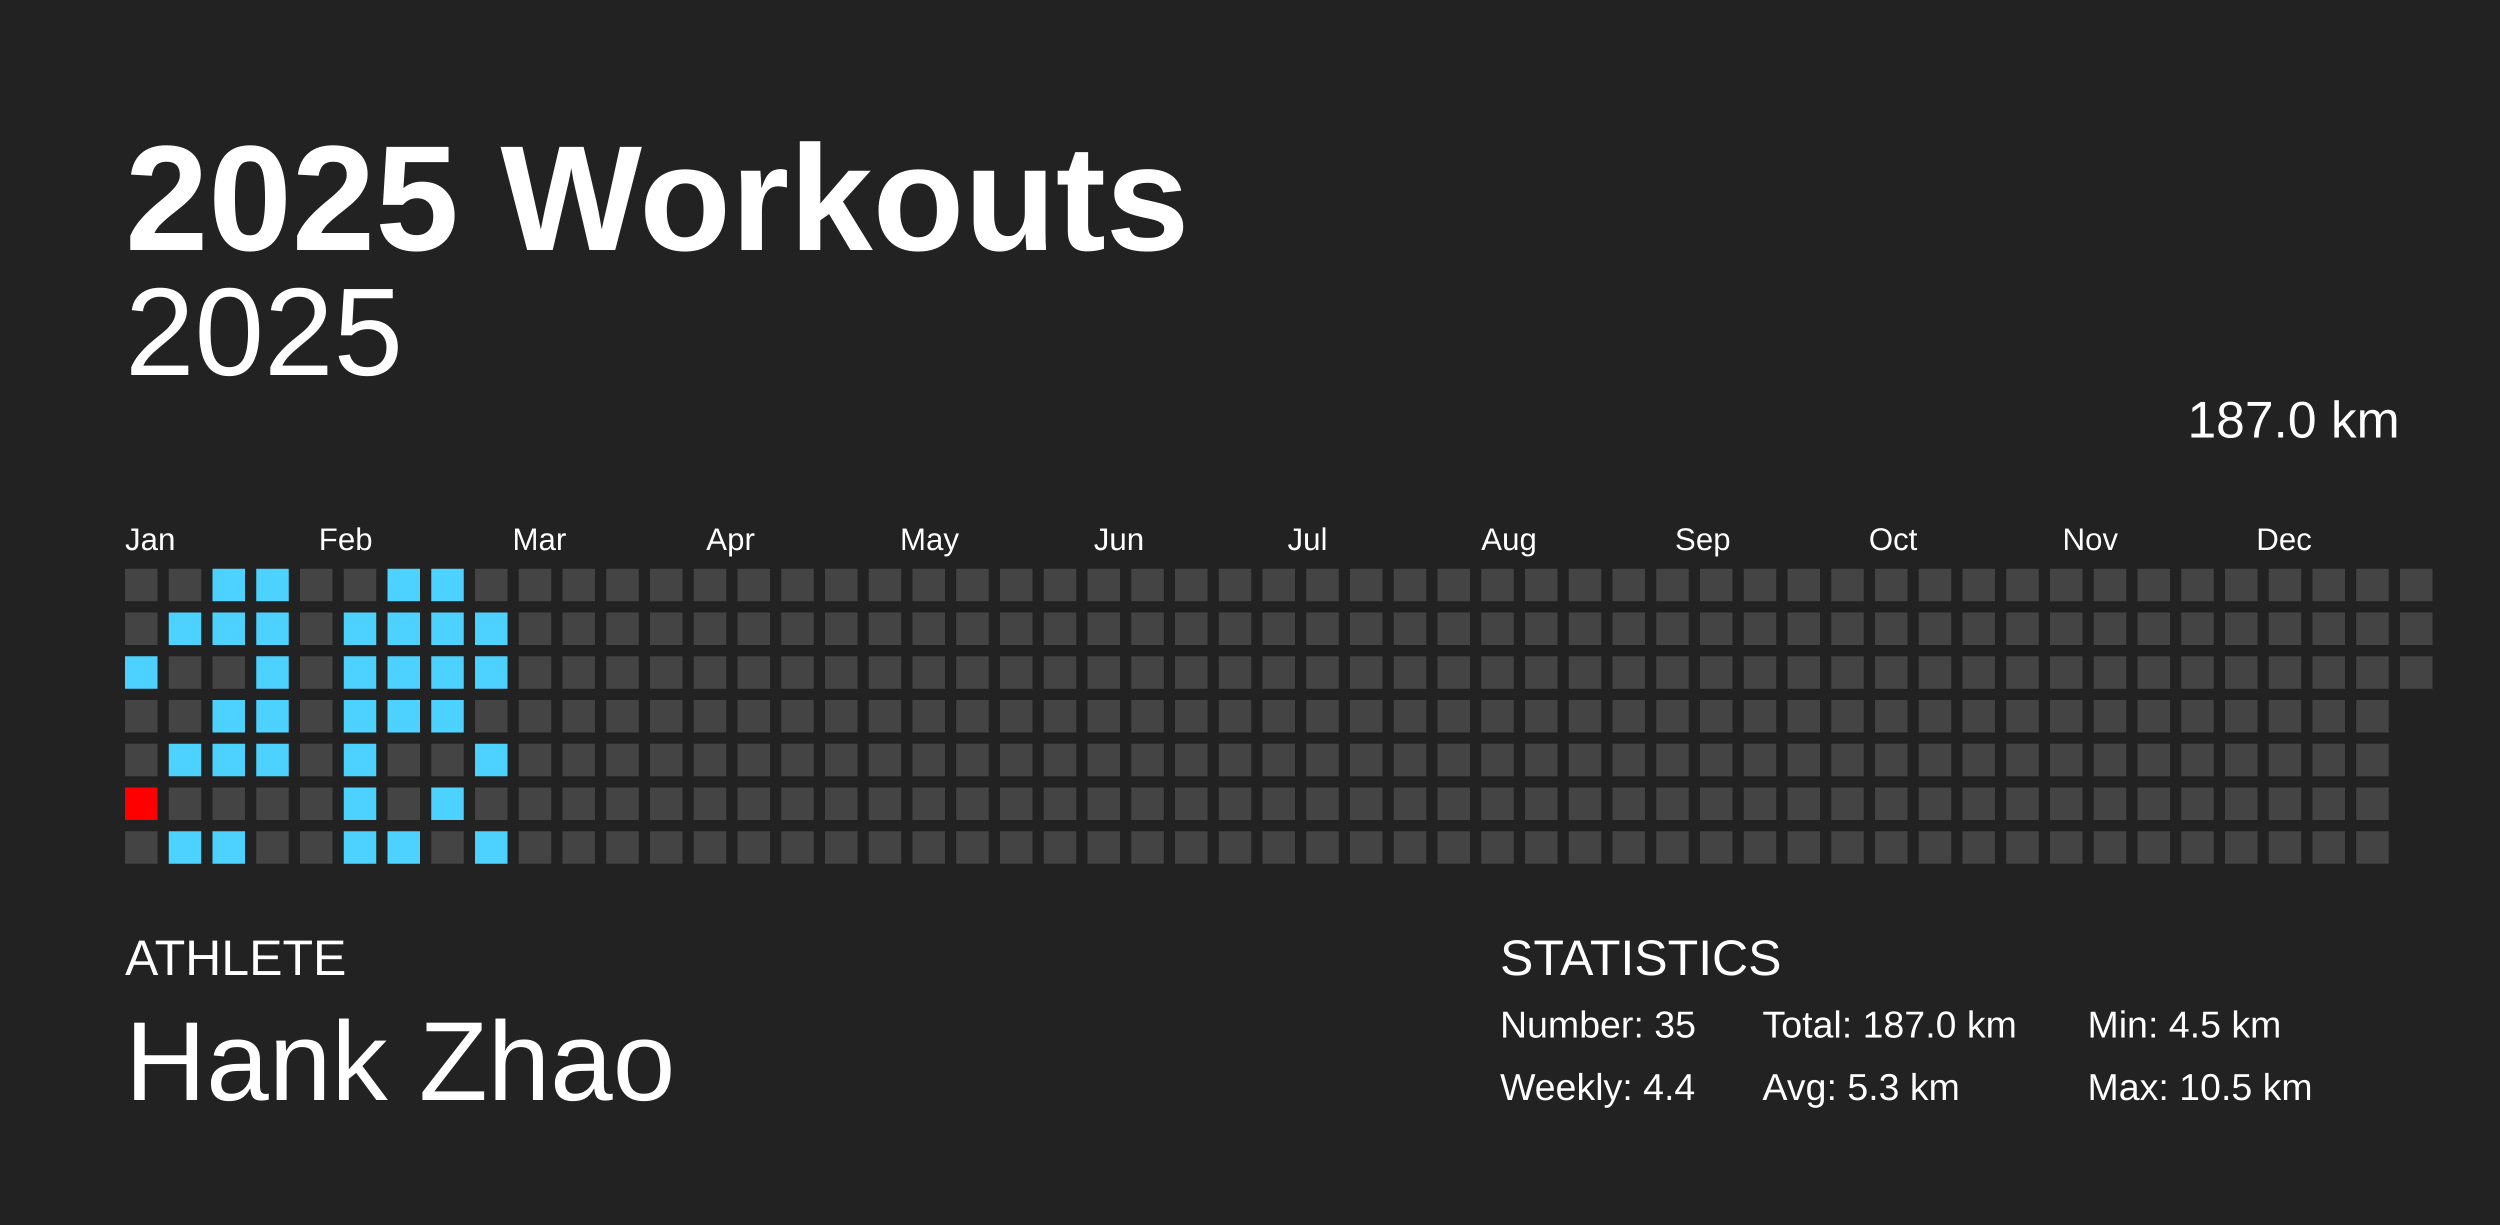
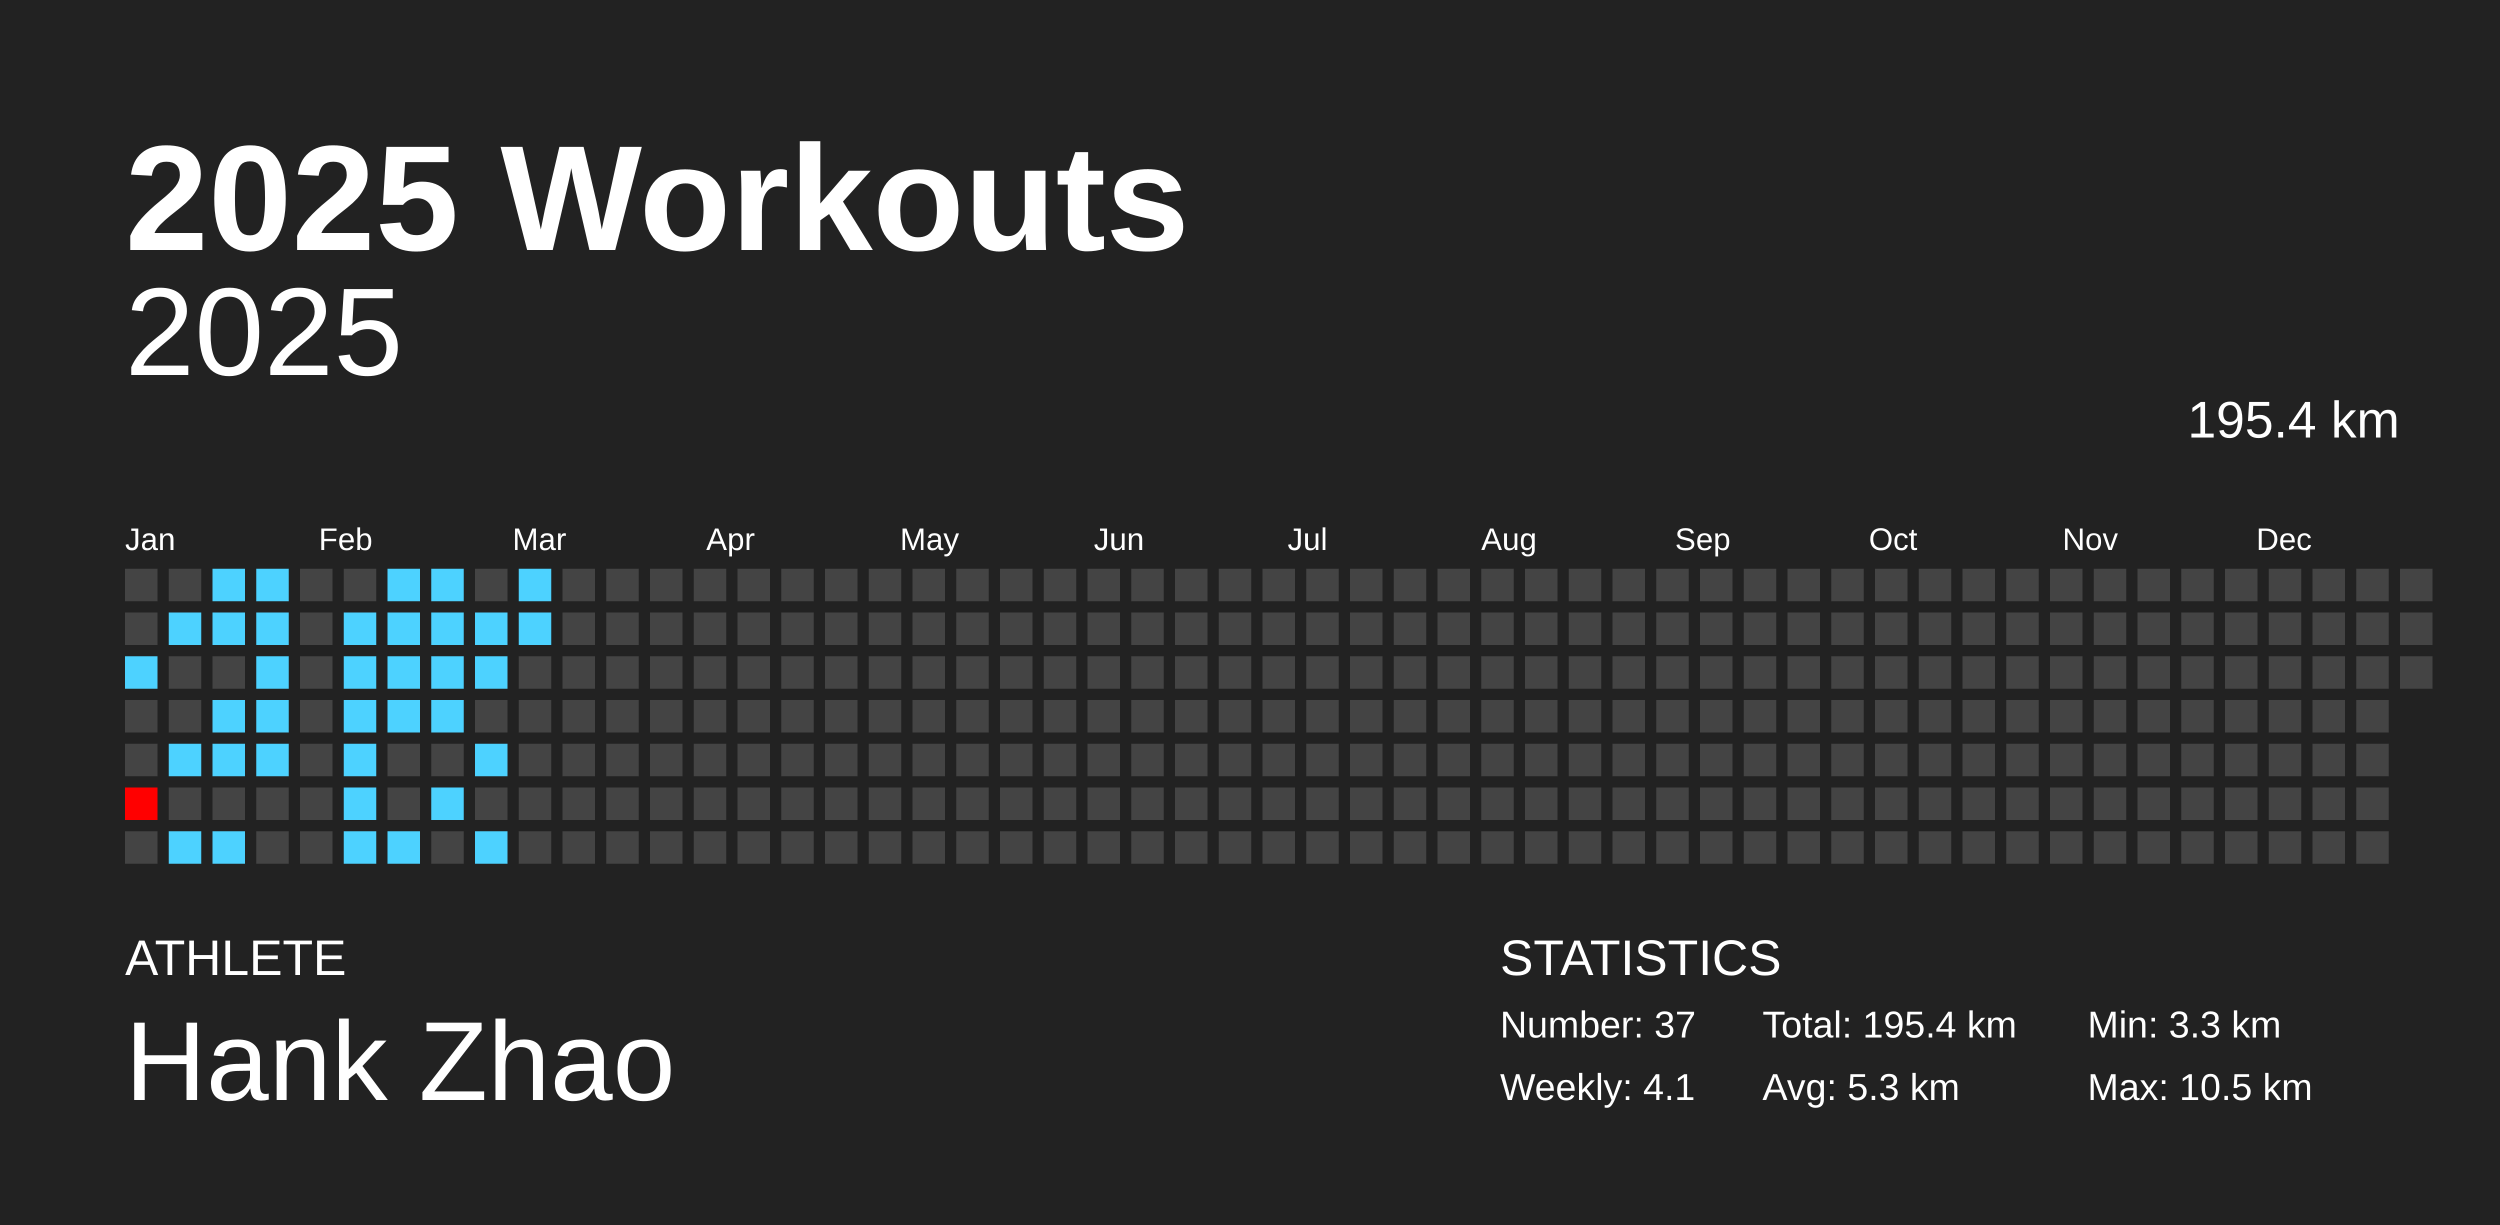
<svg xmlns="http://www.w3.org/2000/svg" baseProfile="full" height="98mm" version="1.1" viewBox="0,0,200,98" width="200mm">
  <defs />
  <rect fill="#222222" height="98" width="200" x="0" y="0" />
  <text fill="#FFFFFF" style="font-size:12px; font-family:Arial; font-weight:bold;" x="10" y="20">2025 Workouts</text>
  <text fill="#FFFFFF" style="font-size:4px; font-family:Arial" x="10" y="78">ATHLETE</text>
  <text fill="#FFFFFF" style="font-size:9px; font-family:Arial" x="10" y="88">Hank Zhao</text>
  <text fill="#FFFFFF" style="font-size:4px; font-family:Arial" x="120" y="78">STATISTICS</text>
-   <text fill="#FFFFFF" style="font-size:3px; font-family:Arial" x="120" y="83">Number: 35</text>
-   <text fill="#FFFFFF" style="font-size:3px; font-family:Arial" x="120" y="88">Weekly: 4.4</text>
-   <text fill="#FFFFFF" style="font-size:3px; font-family:Arial" x="141" y="83">Total: 187.0 km</text>
+   <text fill="#FFFFFF" style="font-size:3px; font-family:Arial" x="120" y="83">Number: 37</text>
+   <text fill="#FFFFFF" style="font-size:3px; font-family:Arial" x="120" y="88">Weekly: 4.1</text>
+   <text fill="#FFFFFF" style="font-size:3px; font-family:Arial" x="141" y="83">Total: 195.4 km</text>
  <text fill="#FFFFFF" style="font-size:3px; font-family:Arial" x="141" y="88">Avg: 5.3 km</text>
-   <text fill="#FFFFFF" style="font-size:3px; font-family:Arial" x="167" y="83">Min: 4.5 km</text>
+   <text fill="#FFFFFF" style="font-size:3px; font-family:Arial" x="167" y="83">Min: 3.3 km</text>
  <text fill="#FFFFFF" style="font-size:3px; font-family:Arial" x="167" y="88">Max: 10.5 km</text>
  <text alignment-baseline="hanging" fill="#FFFFFF" style="font-size:10.0px; font-family:Arial;" x="10" y="30">2025</text>
-   <text alignment-baseline="hanging" fill="#FFFFFF" style="font-size:4.125px; font-family:Arial;" x="175" y="35">187.0 km</text>
+   <text alignment-baseline="hanging" fill="#FFFFFF" style="font-size:4.125px; font-family:Arial;" x="175" y="35">195.4 km</text>
  <text fill="#FFFFFF" style="font-size:2.5px; font-family:Arial" x="10.0" y="44">Jan</text>
  <text fill="#FFFFFF" style="font-size:2.5px; font-family:Arial" x="25.5" y="44">Feb</text>
  <text fill="#FFFFFF" style="font-size:2.5px; font-family:Arial" x="41.0" y="44">Mar</text>
  <text fill="#FFFFFF" style="font-size:2.5px; font-family:Arial" x="56.5" y="44">Apr</text>
  <text fill="#FFFFFF" style="font-size:2.5px; font-family:Arial" x="72.0" y="44">May</text>
  <text fill="#FFFFFF" style="font-size:2.5px; font-family:Arial" x="87.5" y="44">Jun</text>
  <text fill="#FFFFFF" style="font-size:2.5px; font-family:Arial" x="103.0" y="44">Jul</text>
  <text fill="#FFFFFF" style="font-size:2.5px; font-family:Arial" x="118.5" y="44">Aug</text>
  <text fill="#FFFFFF" style="font-size:2.5px; font-family:Arial" x="134.0" y="44">Sep</text>
  <text fill="#FFFFFF" style="font-size:2.5px; font-family:Arial" x="149.5" y="44">Oct</text>
  <text fill="#FFFFFF" style="font-size:2.5px; font-family:Arial" x="165.0" y="44">Nov</text>
  <text fill="#FFFFFF" style="font-size:2.5px; font-family:Arial" x="180.5" y="44">Dec</text>
  <rect fill="#444444" height="2.6" width="2.6" x="10.0" y="45.5" />
  <rect fill="#444444" height="2.6" width="2.6" x="10.0" y="49.0" />
  <rect fill="#4dd2ff" height="2.6" width="2.6" x="10.0" y="52.5" />
  <rect fill="#444444" height="2.6" width="2.6" x="10.0" y="56.0" />
  <rect fill="#444444" height="2.6" width="2.6" x="10.0" y="59.5" />
  <rect fill="#ff0000" height="2.6" width="2.6" x="10.0" y="63.0" />
  <rect fill="#444444" height="2.6" width="2.6" x="10.0" y="66.5" />
  <rect fill="#444444" height="2.6" width="2.6" x="13.5" y="45.5" />
  <rect fill="#4dd2ff" height="2.6" width="2.6" x="13.5" y="49.0" />
  <rect fill="#444444" height="2.6" width="2.6" x="13.5" y="52.5" />
  <rect fill="#444444" height="2.6" width="2.6" x="13.5" y="56.0" />
  <rect fill="#4dd2ff" height="2.6" width="2.6" x="13.5" y="59.5" />
  <rect fill="#444444" height="2.6" width="2.6" x="13.5" y="63.0" />
  <rect fill="#4dd2ff" height="2.6" width="2.6" x="13.5" y="66.5" />
  <rect fill="#4dd2ff" height="2.6" width="2.6" x="17.0" y="45.5" />
  <rect fill="#4dd2ff" height="2.6" width="2.6" x="17.0" y="49.0" />
  <rect fill="#444444" height="2.6" width="2.6" x="17.0" y="52.5" />
  <rect fill="#4dd2ff" height="2.6" width="2.6" x="17.0" y="56.0" />
  <rect fill="#4dd2ff" height="2.6" width="2.6" x="17.0" y="59.5" />
  <rect fill="#444444" height="2.6" width="2.6" x="17.0" y="63.0" />
  <rect fill="#4dd2ff" height="2.6" width="2.6" x="17.0" y="66.5" />
  <rect fill="#4dd2ff" height="2.6" width="2.6" x="20.5" y="45.5" />
  <rect fill="#4dd2ff" height="2.6" width="2.6" x="20.5" y="49.0" />
  <rect fill="#4dd2ff" height="2.6" width="2.6" x="20.5" y="52.5" />
  <rect fill="#4dd2ff" height="2.6" width="2.6" x="20.5" y="56.0" />
  <rect fill="#4dd2ff" height="2.6" width="2.6" x="20.5" y="59.5" />
  <rect fill="#444444" height="2.6" width="2.6" x="20.5" y="63.0" />
  <rect fill="#444444" height="2.6" width="2.6" x="20.5" y="66.5" />
  <rect fill="#444444" height="2.6" width="2.6" x="24.0" y="45.5" />
  <rect fill="#444444" height="2.6" width="2.6" x="24.0" y="49.0" />
  <rect fill="#444444" height="2.6" width="2.6" x="24.0" y="52.5" />
  <rect fill="#444444" height="2.6" width="2.6" x="24.0" y="56.0" />
  <rect fill="#444444" height="2.6" width="2.6" x="24.0" y="59.5" />
  <rect fill="#444444" height="2.6" width="2.6" x="24.0" y="63.0" />
  <rect fill="#444444" height="2.6" width="2.6" x="24.0" y="66.5" />
  <rect fill="#444444" height="2.6" width="2.6" x="27.5" y="45.5" />
  <rect fill="#4dd2ff" height="2.6" width="2.6" x="27.5" y="49.0" />
  <rect fill="#4dd2ff" height="2.6" width="2.6" x="27.5" y="52.5" />
  <rect fill="#4dd2ff" height="2.6" width="2.6" x="27.5" y="56.0" />
  <rect fill="#4dd2ff" height="2.6" width="2.6" x="27.5" y="59.5" />
  <rect fill="#4dd2ff" height="2.6" width="2.6" x="27.5" y="63.0" />
  <rect fill="#4dd2ff" height="2.6" width="2.6" x="27.5" y="66.5" />
  <rect fill="#4dd2ff" height="2.6" width="2.6" x="31.0" y="45.5" />
  <rect fill="#4dd2ff" height="2.6" width="2.6" x="31.0" y="49.0" />
  <rect fill="#4dd2ff" height="2.6" width="2.6" x="31.0" y="52.5" />
  <rect fill="#4dd2ff" height="2.6" width="2.6" x="31.0" y="56.0" />
  <rect fill="#444444" height="2.6" width="2.6" x="31.0" y="59.5" />
  <rect fill="#444444" height="2.6" width="2.6" x="31.0" y="63.0" />
  <rect fill="#4dd2ff" height="2.6" width="2.6" x="31.0" y="66.5" />
  <rect fill="#4dd2ff" height="2.6" width="2.6" x="34.5" y="45.5" />
  <rect fill="#4dd2ff" height="2.6" width="2.6" x="34.5" y="49.0" />
  <rect fill="#4dd2ff" height="2.6" width="2.6" x="34.5" y="52.5" />
  <rect fill="#4dd2ff" height="2.6" width="2.6" x="34.5" y="56.0" />
  <rect fill="#444444" height="2.6" width="2.6" x="34.5" y="59.5" />
  <rect fill="#4dd2ff" height="2.6" width="2.6" x="34.5" y="63.0" />
  <rect fill="#444444" height="2.6" width="2.6" x="34.5" y="66.5" />
  <rect fill="#444444" height="2.6" width="2.6" x="38.0" y="45.5" />
  <rect fill="#4dd2ff" height="2.6" width="2.6" x="38.0" y="49.0" />
  <rect fill="#4dd2ff" height="2.6" width="2.6" x="38.0" y="52.5" />
  <rect fill="#444444" height="2.6" width="2.6" x="38.0" y="56.0" />
  <rect fill="#4dd2ff" height="2.6" width="2.6" x="38.0" y="59.5" />
  <rect fill="#444444" height="2.6" width="2.6" x="38.0" y="63.0" />
  <rect fill="#4dd2ff" height="2.6" width="2.6" x="38.0" y="66.5" />
-   <rect fill="#444444" height="2.6" width="2.6" x="41.5" y="45.5" />
-   <rect fill="#444444" height="2.6" width="2.6" x="41.5" y="49.0" />
+   <rect fill="#4dd2ff" height="2.6" width="2.6" x="41.5" y="45.5" />
+   <rect fill="#4dd2ff" height="2.6" width="2.6" x="41.5" y="49.0" />
  <rect fill="#444444" height="2.6" width="2.6" x="41.5" y="52.5" />
  <rect fill="#444444" height="2.6" width="2.6" x="41.5" y="56.0" />
  <rect fill="#444444" height="2.6" width="2.6" x="41.5" y="59.5" />
  <rect fill="#444444" height="2.6" width="2.6" x="41.5" y="63.0" />
  <rect fill="#444444" height="2.6" width="2.6" x="41.5" y="66.5" />
  <rect fill="#444444" height="2.6" width="2.6" x="45.0" y="45.5" />
  <rect fill="#444444" height="2.6" width="2.6" x="45.0" y="49.0" />
  <rect fill="#444444" height="2.6" width="2.6" x="45.0" y="52.5" />
  <rect fill="#444444" height="2.6" width="2.6" x="45.0" y="56.0" />
  <rect fill="#444444" height="2.6" width="2.6" x="45.0" y="59.5" />
  <rect fill="#444444" height="2.6" width="2.6" x="45.0" y="63.0" />
  <rect fill="#444444" height="2.6" width="2.6" x="45.0" y="66.5" />
  <rect fill="#444444" height="2.6" width="2.6" x="48.5" y="45.5" />
  <rect fill="#444444" height="2.6" width="2.6" x="48.5" y="49.0" />
  <rect fill="#444444" height="2.6" width="2.6" x="48.5" y="52.5" />
  <rect fill="#444444" height="2.6" width="2.6" x="48.5" y="56.0" />
  <rect fill="#444444" height="2.6" width="2.6" x="48.5" y="59.5" />
  <rect fill="#444444" height="2.6" width="2.6" x="48.5" y="63.0" />
  <rect fill="#444444" height="2.6" width="2.6" x="48.5" y="66.5" />
  <rect fill="#444444" height="2.6" width="2.6" x="52.0" y="45.5" />
  <rect fill="#444444" height="2.6" width="2.6" x="52.0" y="49.0" />
  <rect fill="#444444" height="2.6" width="2.6" x="52.0" y="52.5" />
  <rect fill="#444444" height="2.6" width="2.6" x="52.0" y="56.0" />
  <rect fill="#444444" height="2.6" width="2.6" x="52.0" y="59.5" />
  <rect fill="#444444" height="2.6" width="2.6" x="52.0" y="63.0" />
  <rect fill="#444444" height="2.6" width="2.6" x="52.0" y="66.5" />
  <rect fill="#444444" height="2.6" width="2.6" x="55.5" y="45.5" />
  <rect fill="#444444" height="2.6" width="2.6" x="55.5" y="49.0" />
  <rect fill="#444444" height="2.6" width="2.6" x="55.5" y="52.5" />
  <rect fill="#444444" height="2.6" width="2.6" x="55.5" y="56.0" />
  <rect fill="#444444" height="2.6" width="2.6" x="55.5" y="59.5" />
  <rect fill="#444444" height="2.6" width="2.6" x="55.5" y="63.0" />
  <rect fill="#444444" height="2.6" width="2.6" x="55.5" y="66.5" />
  <rect fill="#444444" height="2.6" width="2.6" x="59.0" y="45.5" />
  <rect fill="#444444" height="2.6" width="2.6" x="59.0" y="49.0" />
  <rect fill="#444444" height="2.6" width="2.6" x="59.0" y="52.5" />
  <rect fill="#444444" height="2.6" width="2.6" x="59.0" y="56.0" />
  <rect fill="#444444" height="2.6" width="2.6" x="59.0" y="59.5" />
  <rect fill="#444444" height="2.6" width="2.6" x="59.0" y="63.0" />
  <rect fill="#444444" height="2.6" width="2.6" x="59.0" y="66.5" />
  <rect fill="#444444" height="2.6" width="2.6" x="62.5" y="45.5" />
  <rect fill="#444444" height="2.6" width="2.6" x="62.5" y="49.0" />
  <rect fill="#444444" height="2.6" width="2.6" x="62.5" y="52.5" />
  <rect fill="#444444" height="2.6" width="2.6" x="62.5" y="56.0" />
  <rect fill="#444444" height="2.6" width="2.6" x="62.5" y="59.5" />
  <rect fill="#444444" height="2.6" width="2.6" x="62.5" y="63.0" />
  <rect fill="#444444" height="2.6" width="2.6" x="62.5" y="66.5" />
  <rect fill="#444444" height="2.6" width="2.6" x="66.0" y="45.5" />
  <rect fill="#444444" height="2.6" width="2.6" x="66.0" y="49.0" />
  <rect fill="#444444" height="2.6" width="2.6" x="66.0" y="52.5" />
  <rect fill="#444444" height="2.6" width="2.6" x="66.0" y="56.0" />
  <rect fill="#444444" height="2.6" width="2.6" x="66.0" y="59.5" />
  <rect fill="#444444" height="2.6" width="2.6" x="66.0" y="63.0" />
  <rect fill="#444444" height="2.6" width="2.6" x="66.0" y="66.5" />
  <rect fill="#444444" height="2.6" width="2.6" x="69.5" y="45.5" />
  <rect fill="#444444" height="2.6" width="2.6" x="69.5" y="49.0" />
  <rect fill="#444444" height="2.6" width="2.6" x="69.5" y="52.5" />
  <rect fill="#444444" height="2.6" width="2.6" x="69.5" y="56.0" />
  <rect fill="#444444" height="2.6" width="2.6" x="69.5" y="59.5" />
  <rect fill="#444444" height="2.6" width="2.6" x="69.5" y="63.0" />
  <rect fill="#444444" height="2.6" width="2.6" x="69.5" y="66.5" />
  <rect fill="#444444" height="2.6" width="2.6" x="73.0" y="45.5" />
  <rect fill="#444444" height="2.6" width="2.6" x="73.0" y="49.0" />
  <rect fill="#444444" height="2.6" width="2.6" x="73.0" y="52.5" />
  <rect fill="#444444" height="2.6" width="2.6" x="73.0" y="56.0" />
  <rect fill="#444444" height="2.6" width="2.6" x="73.0" y="59.5" />
  <rect fill="#444444" height="2.6" width="2.6" x="73.0" y="63.0" />
  <rect fill="#444444" height="2.6" width="2.6" x="73.0" y="66.5" />
  <rect fill="#444444" height="2.6" width="2.6" x="76.5" y="45.5" />
  <rect fill="#444444" height="2.6" width="2.6" x="76.5" y="49.0" />
  <rect fill="#444444" height="2.6" width="2.6" x="76.5" y="52.5" />
  <rect fill="#444444" height="2.6" width="2.6" x="76.5" y="56.0" />
  <rect fill="#444444" height="2.6" width="2.6" x="76.5" y="59.5" />
  <rect fill="#444444" height="2.6" width="2.6" x="76.5" y="63.0" />
  <rect fill="#444444" height="2.6" width="2.6" x="76.5" y="66.5" />
  <rect fill="#444444" height="2.6" width="2.6" x="80.0" y="45.5" />
  <rect fill="#444444" height="2.6" width="2.6" x="80.0" y="49.0" />
  <rect fill="#444444" height="2.6" width="2.6" x="80.0" y="52.5" />
  <rect fill="#444444" height="2.6" width="2.6" x="80.0" y="56.0" />
  <rect fill="#444444" height="2.6" width="2.6" x="80.0" y="59.5" />
  <rect fill="#444444" height="2.6" width="2.6" x="80.0" y="63.0" />
  <rect fill="#444444" height="2.6" width="2.6" x="80.0" y="66.5" />
  <rect fill="#444444" height="2.6" width="2.6" x="83.5" y="45.5" />
  <rect fill="#444444" height="2.6" width="2.6" x="83.5" y="49.0" />
  <rect fill="#444444" height="2.6" width="2.6" x="83.5" y="52.5" />
  <rect fill="#444444" height="2.6" width="2.6" x="83.5" y="56.0" />
  <rect fill="#444444" height="2.6" width="2.6" x="83.5" y="59.5" />
  <rect fill="#444444" height="2.6" width="2.6" x="83.5" y="63.0" />
  <rect fill="#444444" height="2.6" width="2.6" x="83.5" y="66.5" />
  <rect fill="#444444" height="2.6" width="2.6" x="87.0" y="45.5" />
  <rect fill="#444444" height="2.6" width="2.6" x="87.0" y="49.0" />
  <rect fill="#444444" height="2.6" width="2.6" x="87.0" y="52.5" />
  <rect fill="#444444" height="2.6" width="2.6" x="87.0" y="56.0" />
  <rect fill="#444444" height="2.6" width="2.6" x="87.0" y="59.5" />
  <rect fill="#444444" height="2.6" width="2.6" x="87.0" y="63.0" />
  <rect fill="#444444" height="2.6" width="2.6" x="87.0" y="66.5" />
  <rect fill="#444444" height="2.6" width="2.6" x="90.5" y="45.5" />
  <rect fill="#444444" height="2.6" width="2.6" x="90.5" y="49.0" />
  <rect fill="#444444" height="2.6" width="2.6" x="90.5" y="52.5" />
  <rect fill="#444444" height="2.6" width="2.6" x="90.5" y="56.0" />
  <rect fill="#444444" height="2.6" width="2.6" x="90.5" y="59.5" />
  <rect fill="#444444" height="2.6" width="2.6" x="90.5" y="63.0" />
  <rect fill="#444444" height="2.6" width="2.6" x="90.5" y="66.5" />
  <rect fill="#444444" height="2.6" width="2.6" x="94.0" y="45.5" />
  <rect fill="#444444" height="2.6" width="2.6" x="94.0" y="49.0" />
  <rect fill="#444444" height="2.6" width="2.6" x="94.0" y="52.5" />
  <rect fill="#444444" height="2.6" width="2.6" x="94.0" y="56.0" />
  <rect fill="#444444" height="2.6" width="2.6" x="94.0" y="59.5" />
  <rect fill="#444444" height="2.6" width="2.6" x="94.0" y="63.0" />
  <rect fill="#444444" height="2.6" width="2.6" x="94.0" y="66.5" />
  <rect fill="#444444" height="2.6" width="2.6" x="97.5" y="45.5" />
  <rect fill="#444444" height="2.6" width="2.6" x="97.5" y="49.0" />
  <rect fill="#444444" height="2.6" width="2.6" x="97.5" y="52.5" />
  <rect fill="#444444" height="2.6" width="2.6" x="97.5" y="56.0" />
  <rect fill="#444444" height="2.6" width="2.6" x="97.5" y="59.5" />
  <rect fill="#444444" height="2.6" width="2.6" x="97.5" y="63.0" />
  <rect fill="#444444" height="2.6" width="2.6" x="97.5" y="66.5" />
  <rect fill="#444444" height="2.6" width="2.6" x="101.0" y="45.5" />
  <rect fill="#444444" height="2.6" width="2.6" x="101.0" y="49.0" />
  <rect fill="#444444" height="2.6" width="2.6" x="101.0" y="52.5" />
  <rect fill="#444444" height="2.6" width="2.6" x="101.0" y="56.0" />
  <rect fill="#444444" height="2.6" width="2.6" x="101.0" y="59.5" />
  <rect fill="#444444" height="2.6" width="2.6" x="101.0" y="63.0" />
  <rect fill="#444444" height="2.6" width="2.6" x="101.0" y="66.5" />
  <rect fill="#444444" height="2.6" width="2.6" x="104.5" y="45.5" />
  <rect fill="#444444" height="2.6" width="2.6" x="104.5" y="49.0" />
  <rect fill="#444444" height="2.6" width="2.6" x="104.5" y="52.5" />
  <rect fill="#444444" height="2.6" width="2.6" x="104.5" y="56.0" />
  <rect fill="#444444" height="2.6" width="2.6" x="104.5" y="59.5" />
  <rect fill="#444444" height="2.6" width="2.6" x="104.5" y="63.0" />
  <rect fill="#444444" height="2.6" width="2.6" x="104.5" y="66.5" />
  <rect fill="#444444" height="2.6" width="2.6" x="108.0" y="45.5" />
  <rect fill="#444444" height="2.6" width="2.6" x="108.0" y="49.0" />
  <rect fill="#444444" height="2.6" width="2.6" x="108.0" y="52.5" />
  <rect fill="#444444" height="2.6" width="2.6" x="108.0" y="56.0" />
  <rect fill="#444444" height="2.6" width="2.6" x="108.0" y="59.5" />
  <rect fill="#444444" height="2.6" width="2.6" x="108.0" y="63.0" />
  <rect fill="#444444" height="2.6" width="2.6" x="108.0" y="66.5" />
  <rect fill="#444444" height="2.6" width="2.6" x="111.5" y="45.5" />
  <rect fill="#444444" height="2.6" width="2.6" x="111.5" y="49.0" />
  <rect fill="#444444" height="2.6" width="2.6" x="111.5" y="52.5" />
  <rect fill="#444444" height="2.6" width="2.6" x="111.5" y="56.0" />
  <rect fill="#444444" height="2.6" width="2.6" x="111.5" y="59.5" />
  <rect fill="#444444" height="2.6" width="2.6" x="111.5" y="63.0" />
  <rect fill="#444444" height="2.6" width="2.6" x="111.5" y="66.5" />
  <rect fill="#444444" height="2.6" width="2.6" x="115.0" y="45.5" />
  <rect fill="#444444" height="2.6" width="2.6" x="115.0" y="49.0" />
  <rect fill="#444444" height="2.6" width="2.6" x="115.0" y="52.5" />
  <rect fill="#444444" height="2.6" width="2.6" x="115.0" y="56.0" />
  <rect fill="#444444" height="2.6" width="2.6" x="115.0" y="59.5" />
  <rect fill="#444444" height="2.6" width="2.6" x="115.0" y="63.0" />
  <rect fill="#444444" height="2.6" width="2.6" x="115.0" y="66.5" />
  <rect fill="#444444" height="2.6" width="2.6" x="118.5" y="45.5" />
  <rect fill="#444444" height="2.6" width="2.6" x="118.5" y="49.0" />
  <rect fill="#444444" height="2.6" width="2.6" x="118.5" y="52.5" />
  <rect fill="#444444" height="2.6" width="2.6" x="118.5" y="56.0" />
  <rect fill="#444444" height="2.6" width="2.6" x="118.5" y="59.5" />
  <rect fill="#444444" height="2.6" width="2.6" x="118.5" y="63.0" />
  <rect fill="#444444" height="2.6" width="2.6" x="118.5" y="66.5" />
  <rect fill="#444444" height="2.6" width="2.6" x="122.0" y="45.5" />
  <rect fill="#444444" height="2.6" width="2.6" x="122.0" y="49.0" />
  <rect fill="#444444" height="2.6" width="2.6" x="122.0" y="52.5" />
  <rect fill="#444444" height="2.6" width="2.6" x="122.0" y="56.0" />
  <rect fill="#444444" height="2.6" width="2.6" x="122.0" y="59.5" />
  <rect fill="#444444" height="2.6" width="2.6" x="122.0" y="63.0" />
  <rect fill="#444444" height="2.6" width="2.6" x="122.0" y="66.5" />
  <rect fill="#444444" height="2.6" width="2.6" x="125.5" y="45.5" />
  <rect fill="#444444" height="2.6" width="2.6" x="125.5" y="49.0" />
  <rect fill="#444444" height="2.6" width="2.6" x="125.5" y="52.5" />
  <rect fill="#444444" height="2.6" width="2.6" x="125.5" y="56.0" />
  <rect fill="#444444" height="2.6" width="2.6" x="125.5" y="59.5" />
  <rect fill="#444444" height="2.6" width="2.6" x="125.5" y="63.0" />
  <rect fill="#444444" height="2.6" width="2.6" x="125.5" y="66.5" />
  <rect fill="#444444" height="2.6" width="2.6" x="129.0" y="45.5" />
  <rect fill="#444444" height="2.6" width="2.6" x="129.0" y="49.0" />
  <rect fill="#444444" height="2.6" width="2.6" x="129.0" y="52.5" />
  <rect fill="#444444" height="2.6" width="2.6" x="129.0" y="56.0" />
  <rect fill="#444444" height="2.6" width="2.6" x="129.0" y="59.5" />
  <rect fill="#444444" height="2.6" width="2.6" x="129.0" y="63.0" />
  <rect fill="#444444" height="2.6" width="2.6" x="129.0" y="66.5" />
  <rect fill="#444444" height="2.6" width="2.6" x="132.5" y="45.5" />
  <rect fill="#444444" height="2.6" width="2.6" x="132.5" y="49.0" />
  <rect fill="#444444" height="2.6" width="2.6" x="132.5" y="52.5" />
  <rect fill="#444444" height="2.6" width="2.6" x="132.5" y="56.0" />
  <rect fill="#444444" height="2.6" width="2.6" x="132.5" y="59.5" />
  <rect fill="#444444" height="2.6" width="2.6" x="132.5" y="63.0" />
  <rect fill="#444444" height="2.6" width="2.6" x="132.5" y="66.5" />
  <rect fill="#444444" height="2.6" width="2.6" x="136.0" y="45.5" />
  <rect fill="#444444" height="2.6" width="2.6" x="136.0" y="49.0" />
  <rect fill="#444444" height="2.6" width="2.6" x="136.0" y="52.5" />
  <rect fill="#444444" height="2.6" width="2.6" x="136.0" y="56.0" />
  <rect fill="#444444" height="2.6" width="2.6" x="136.0" y="59.5" />
  <rect fill="#444444" height="2.6" width="2.6" x="136.0" y="63.0" />
  <rect fill="#444444" height="2.6" width="2.6" x="136.0" y="66.5" />
  <rect fill="#444444" height="2.6" width="2.6" x="139.5" y="45.5" />
  <rect fill="#444444" height="2.6" width="2.6" x="139.5" y="49.0" />
  <rect fill="#444444" height="2.6" width="2.6" x="139.5" y="52.5" />
  <rect fill="#444444" height="2.6" width="2.6" x="139.5" y="56.0" />
  <rect fill="#444444" height="2.6" width="2.6" x="139.5" y="59.5" />
  <rect fill="#444444" height="2.6" width="2.6" x="139.5" y="63.0" />
  <rect fill="#444444" height="2.6" width="2.6" x="139.5" y="66.5" />
  <rect fill="#444444" height="2.6" width="2.6" x="143.0" y="45.5" />
  <rect fill="#444444" height="2.6" width="2.6" x="143.0" y="49.0" />
  <rect fill="#444444" height="2.6" width="2.6" x="143.0" y="52.5" />
  <rect fill="#444444" height="2.6" width="2.6" x="143.0" y="56.0" />
  <rect fill="#444444" height="2.6" width="2.6" x="143.0" y="59.5" />
  <rect fill="#444444" height="2.6" width="2.6" x="143.0" y="63.0" />
  <rect fill="#444444" height="2.6" width="2.6" x="143.0" y="66.5" />
  <rect fill="#444444" height="2.6" width="2.6" x="146.5" y="45.5" />
  <rect fill="#444444" height="2.6" width="2.6" x="146.5" y="49.0" />
  <rect fill="#444444" height="2.6" width="2.6" x="146.5" y="52.5" />
  <rect fill="#444444" height="2.6" width="2.6" x="146.5" y="56.0" />
  <rect fill="#444444" height="2.6" width="2.6" x="146.5" y="59.5" />
  <rect fill="#444444" height="2.6" width="2.6" x="146.5" y="63.0" />
  <rect fill="#444444" height="2.6" width="2.6" x="146.5" y="66.5" />
  <rect fill="#444444" height="2.6" width="2.6" x="150.0" y="45.5" />
  <rect fill="#444444" height="2.6" width="2.6" x="150.0" y="49.0" />
  <rect fill="#444444" height="2.6" width="2.6" x="150.0" y="52.5" />
  <rect fill="#444444" height="2.6" width="2.6" x="150.0" y="56.0" />
  <rect fill="#444444" height="2.6" width="2.6" x="150.0" y="59.5" />
  <rect fill="#444444" height="2.6" width="2.6" x="150.0" y="63.0" />
  <rect fill="#444444" height="2.6" width="2.6" x="150.0" y="66.5" />
  <rect fill="#444444" height="2.6" width="2.6" x="153.5" y="45.5" />
  <rect fill="#444444" height="2.6" width="2.6" x="153.5" y="49.0" />
  <rect fill="#444444" height="2.6" width="2.6" x="153.5" y="52.5" />
  <rect fill="#444444" height="2.6" width="2.6" x="153.5" y="56.0" />
  <rect fill="#444444" height="2.6" width="2.6" x="153.5" y="59.5" />
  <rect fill="#444444" height="2.6" width="2.6" x="153.5" y="63.0" />
  <rect fill="#444444" height="2.6" width="2.6" x="153.5" y="66.5" />
  <rect fill="#444444" height="2.6" width="2.6" x="157.0" y="45.5" />
  <rect fill="#444444" height="2.6" width="2.6" x="157.0" y="49.0" />
  <rect fill="#444444" height="2.6" width="2.6" x="157.0" y="52.5" />
  <rect fill="#444444" height="2.6" width="2.6" x="157.0" y="56.0" />
  <rect fill="#444444" height="2.6" width="2.6" x="157.0" y="59.5" />
  <rect fill="#444444" height="2.6" width="2.6" x="157.0" y="63.0" />
  <rect fill="#444444" height="2.6" width="2.6" x="157.0" y="66.5" />
  <rect fill="#444444" height="2.6" width="2.6" x="160.5" y="45.5" />
  <rect fill="#444444" height="2.6" width="2.6" x="160.5" y="49.0" />
  <rect fill="#444444" height="2.6" width="2.6" x="160.5" y="52.5" />
  <rect fill="#444444" height="2.6" width="2.6" x="160.5" y="56.0" />
  <rect fill="#444444" height="2.6" width="2.6" x="160.5" y="59.5" />
  <rect fill="#444444" height="2.6" width="2.6" x="160.5" y="63.0" />
  <rect fill="#444444" height="2.6" width="2.6" x="160.5" y="66.5" />
  <rect fill="#444444" height="2.6" width="2.6" x="164.0" y="45.5" />
  <rect fill="#444444" height="2.6" width="2.6" x="164.0" y="49.0" />
  <rect fill="#444444" height="2.6" width="2.6" x="164.0" y="52.5" />
  <rect fill="#444444" height="2.6" width="2.6" x="164.0" y="56.0" />
  <rect fill="#444444" height="2.6" width="2.6" x="164.0" y="59.5" />
  <rect fill="#444444" height="2.6" width="2.6" x="164.0" y="63.0" />
  <rect fill="#444444" height="2.6" width="2.6" x="164.0" y="66.5" />
  <rect fill="#444444" height="2.6" width="2.6" x="167.5" y="45.5" />
  <rect fill="#444444" height="2.6" width="2.6" x="167.5" y="49.0" />
  <rect fill="#444444" height="2.6" width="2.6" x="167.5" y="52.5" />
  <rect fill="#444444" height="2.6" width="2.6" x="167.5" y="56.0" />
  <rect fill="#444444" height="2.6" width="2.6" x="167.5" y="59.5" />
  <rect fill="#444444" height="2.6" width="2.6" x="167.5" y="63.0" />
  <rect fill="#444444" height="2.6" width="2.6" x="167.5" y="66.5" />
  <rect fill="#444444" height="2.6" width="2.6" x="171.0" y="45.5" />
  <rect fill="#444444" height="2.6" width="2.6" x="171.0" y="49.0" />
  <rect fill="#444444" height="2.6" width="2.6" x="171.0" y="52.5" />
  <rect fill="#444444" height="2.6" width="2.6" x="171.0" y="56.0" />
  <rect fill="#444444" height="2.6" width="2.6" x="171.0" y="59.5" />
  <rect fill="#444444" height="2.6" width="2.6" x="171.0" y="63.0" />
  <rect fill="#444444" height="2.6" width="2.6" x="171.0" y="66.5" />
  <rect fill="#444444" height="2.6" width="2.6" x="174.5" y="45.5" />
  <rect fill="#444444" height="2.6" width="2.6" x="174.5" y="49.0" />
  <rect fill="#444444" height="2.6" width="2.6" x="174.5" y="52.5" />
  <rect fill="#444444" height="2.6" width="2.6" x="174.5" y="56.0" />
  <rect fill="#444444" height="2.6" width="2.6" x="174.5" y="59.5" />
  <rect fill="#444444" height="2.6" width="2.6" x="174.5" y="63.0" />
  <rect fill="#444444" height="2.6" width="2.6" x="174.5" y="66.5" />
  <rect fill="#444444" height="2.6" width="2.6" x="178.0" y="45.5" />
  <rect fill="#444444" height="2.6" width="2.6" x="178.0" y="49.0" />
  <rect fill="#444444" height="2.6" width="2.6" x="178.0" y="52.5" />
  <rect fill="#444444" height="2.6" width="2.6" x="178.0" y="56.0" />
  <rect fill="#444444" height="2.6" width="2.6" x="178.0" y="59.5" />
  <rect fill="#444444" height="2.6" width="2.6" x="178.0" y="63.0" />
  <rect fill="#444444" height="2.6" width="2.6" x="178.0" y="66.5" />
  <rect fill="#444444" height="2.6" width="2.6" x="181.5" y="45.5" />
  <rect fill="#444444" height="2.6" width="2.6" x="181.5" y="49.0" />
  <rect fill="#444444" height="2.6" width="2.6" x="181.5" y="52.5" />
  <rect fill="#444444" height="2.6" width="2.6" x="181.5" y="56.0" />
  <rect fill="#444444" height="2.6" width="2.6" x="181.5" y="59.5" />
  <rect fill="#444444" height="2.6" width="2.6" x="181.5" y="63.0" />
  <rect fill="#444444" height="2.6" width="2.6" x="181.5" y="66.5" />
  <rect fill="#444444" height="2.6" width="2.6" x="185.0" y="45.5" />
  <rect fill="#444444" height="2.6" width="2.6" x="185.0" y="49.0" />
  <rect fill="#444444" height="2.6" width="2.6" x="185.0" y="52.5" />
  <rect fill="#444444" height="2.6" width="2.6" x="185.0" y="56.0" />
  <rect fill="#444444" height="2.6" width="2.6" x="185.0" y="59.5" />
  <rect fill="#444444" height="2.6" width="2.6" x="185.0" y="63.0" />
  <rect fill="#444444" height="2.6" width="2.6" x="185.0" y="66.5" />
  <rect fill="#444444" height="2.6" width="2.6" x="188.5" y="45.5" />
  <rect fill="#444444" height="2.6" width="2.6" x="188.5" y="49.0" />
  <rect fill="#444444" height="2.6" width="2.6" x="188.5" y="52.5" />
  <rect fill="#444444" height="2.6" width="2.6" x="188.5" y="56.0" />
  <rect fill="#444444" height="2.6" width="2.6" x="188.5" y="59.5" />
  <rect fill="#444444" height="2.6" width="2.6" x="188.5" y="63.0" />
  <rect fill="#444444" height="2.6" width="2.6" x="188.5" y="66.5" />
  <rect fill="#444444" height="2.6" width="2.6" x="192.0" y="45.5" />
  <rect fill="#444444" height="2.6" width="2.6" x="192.0" y="49.0" />
  <rect fill="#444444" height="2.6" width="2.6" x="192.0" y="52.5" />
</svg>
